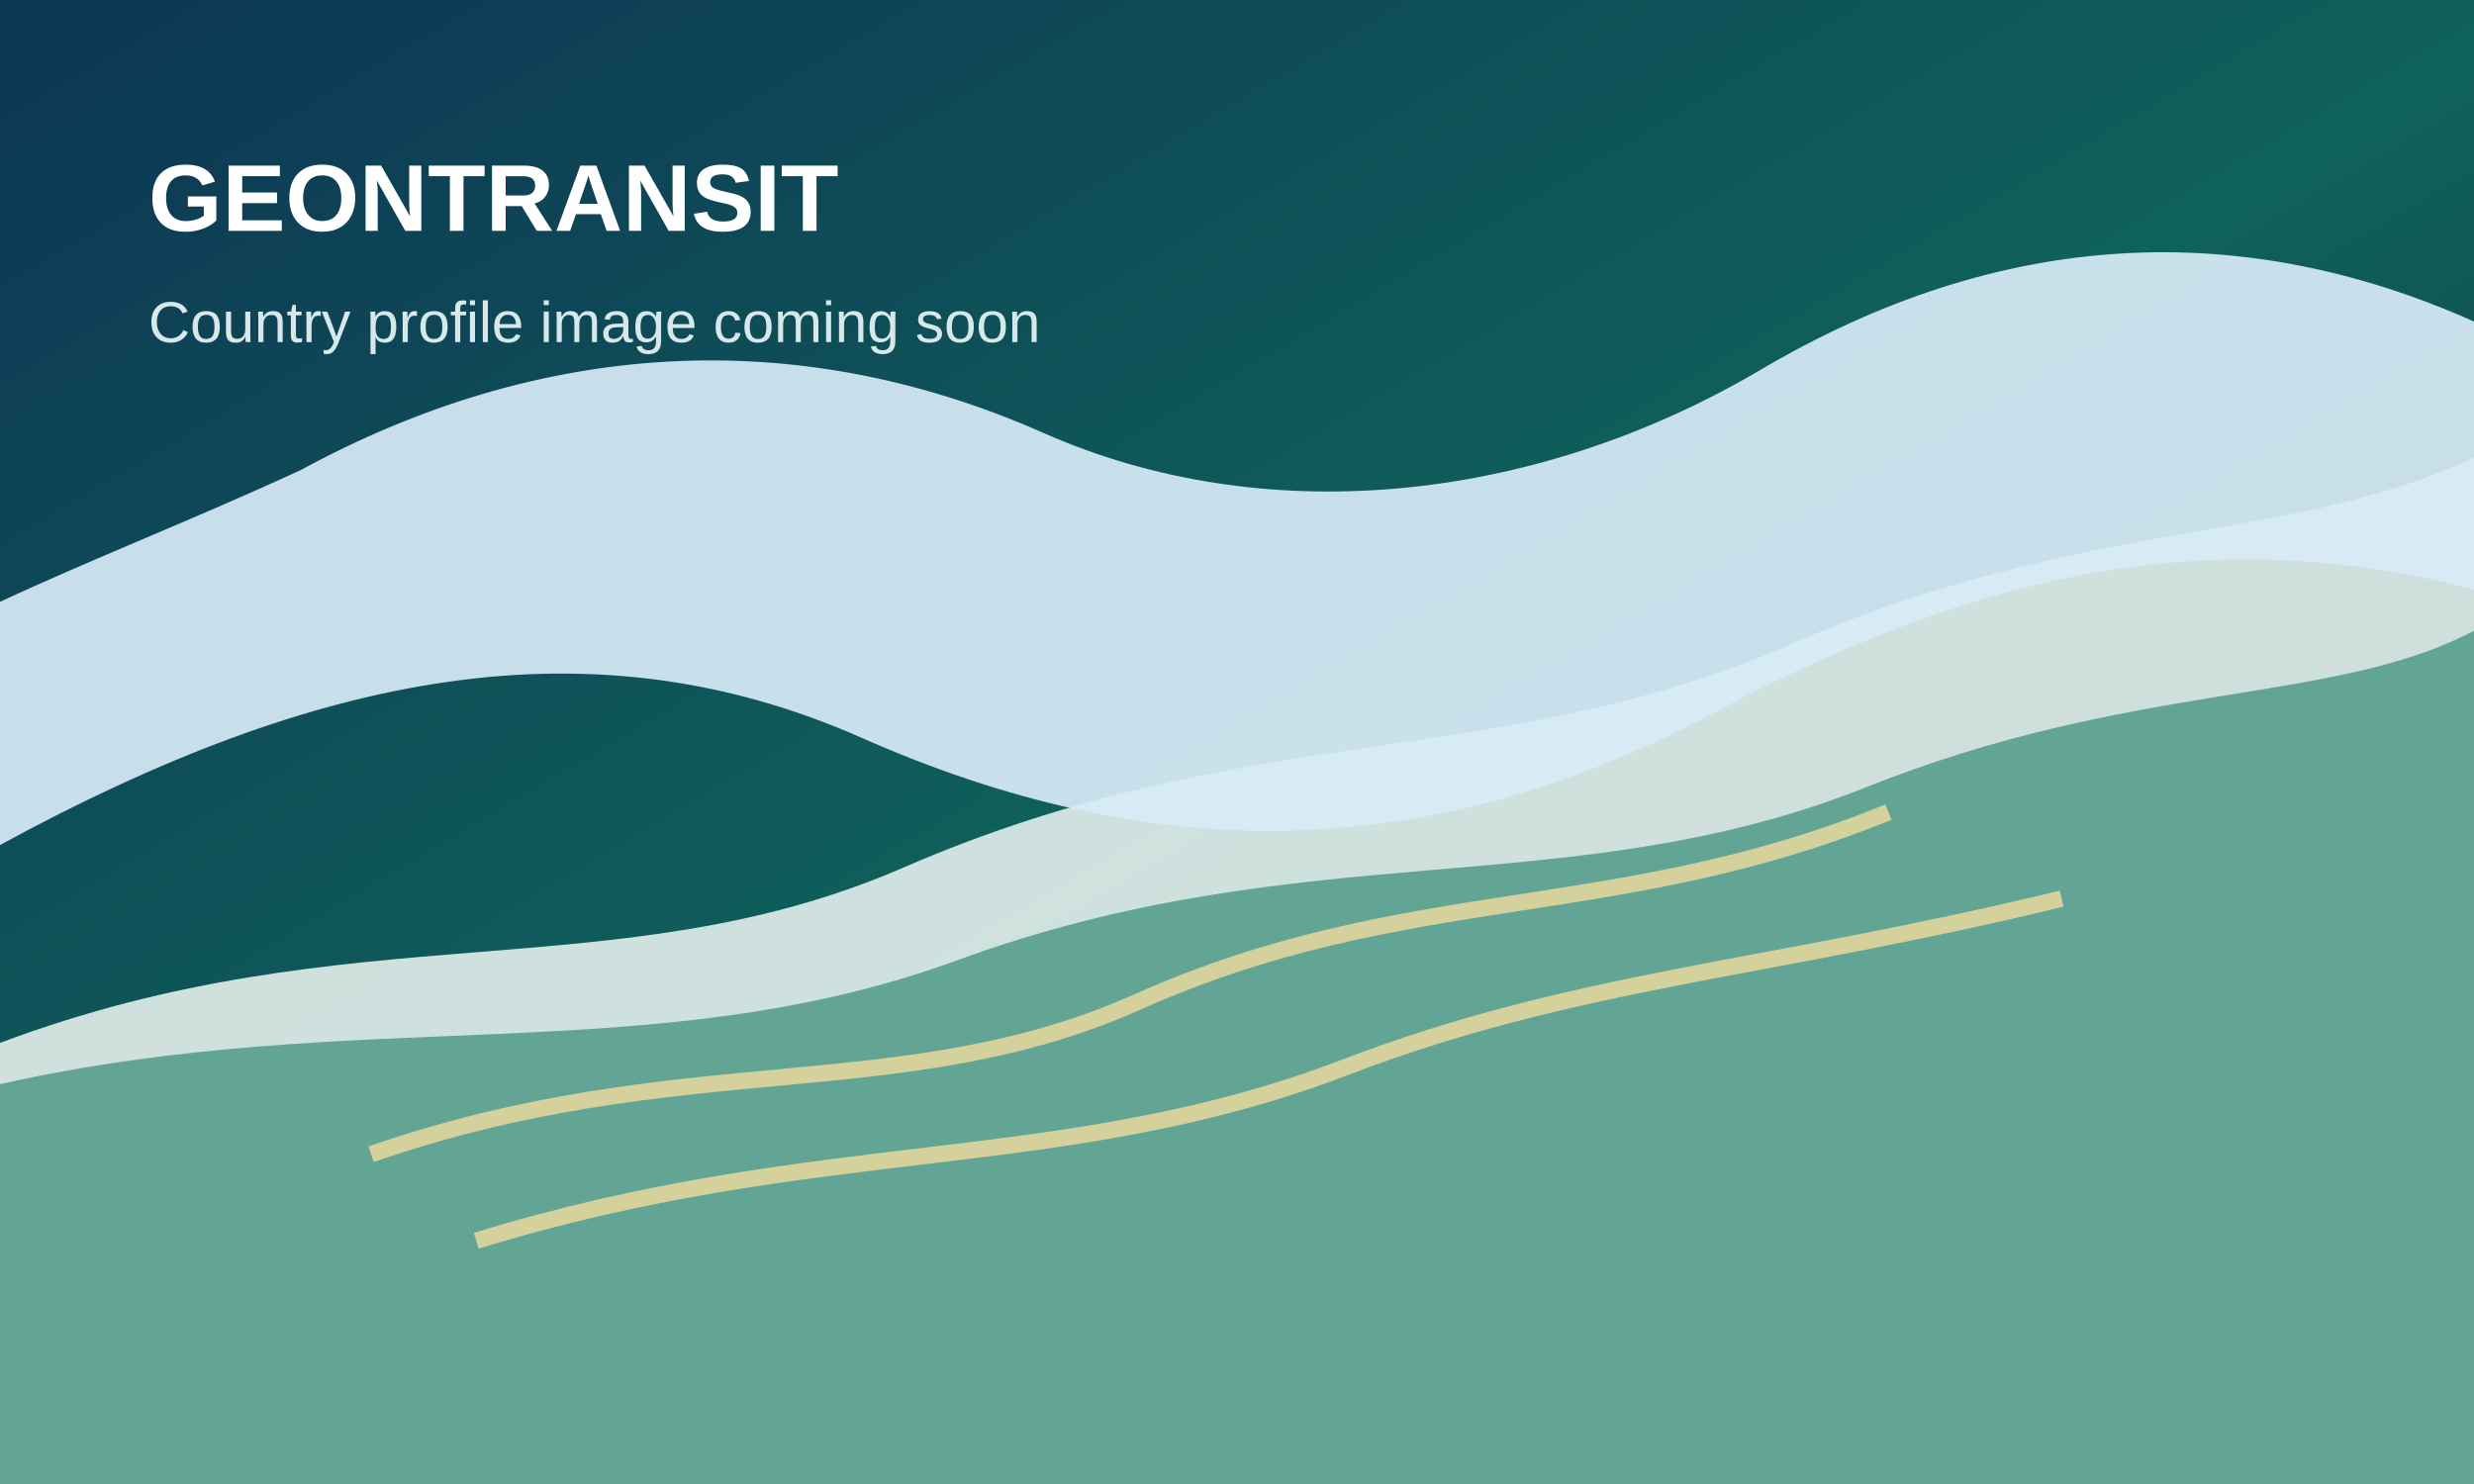
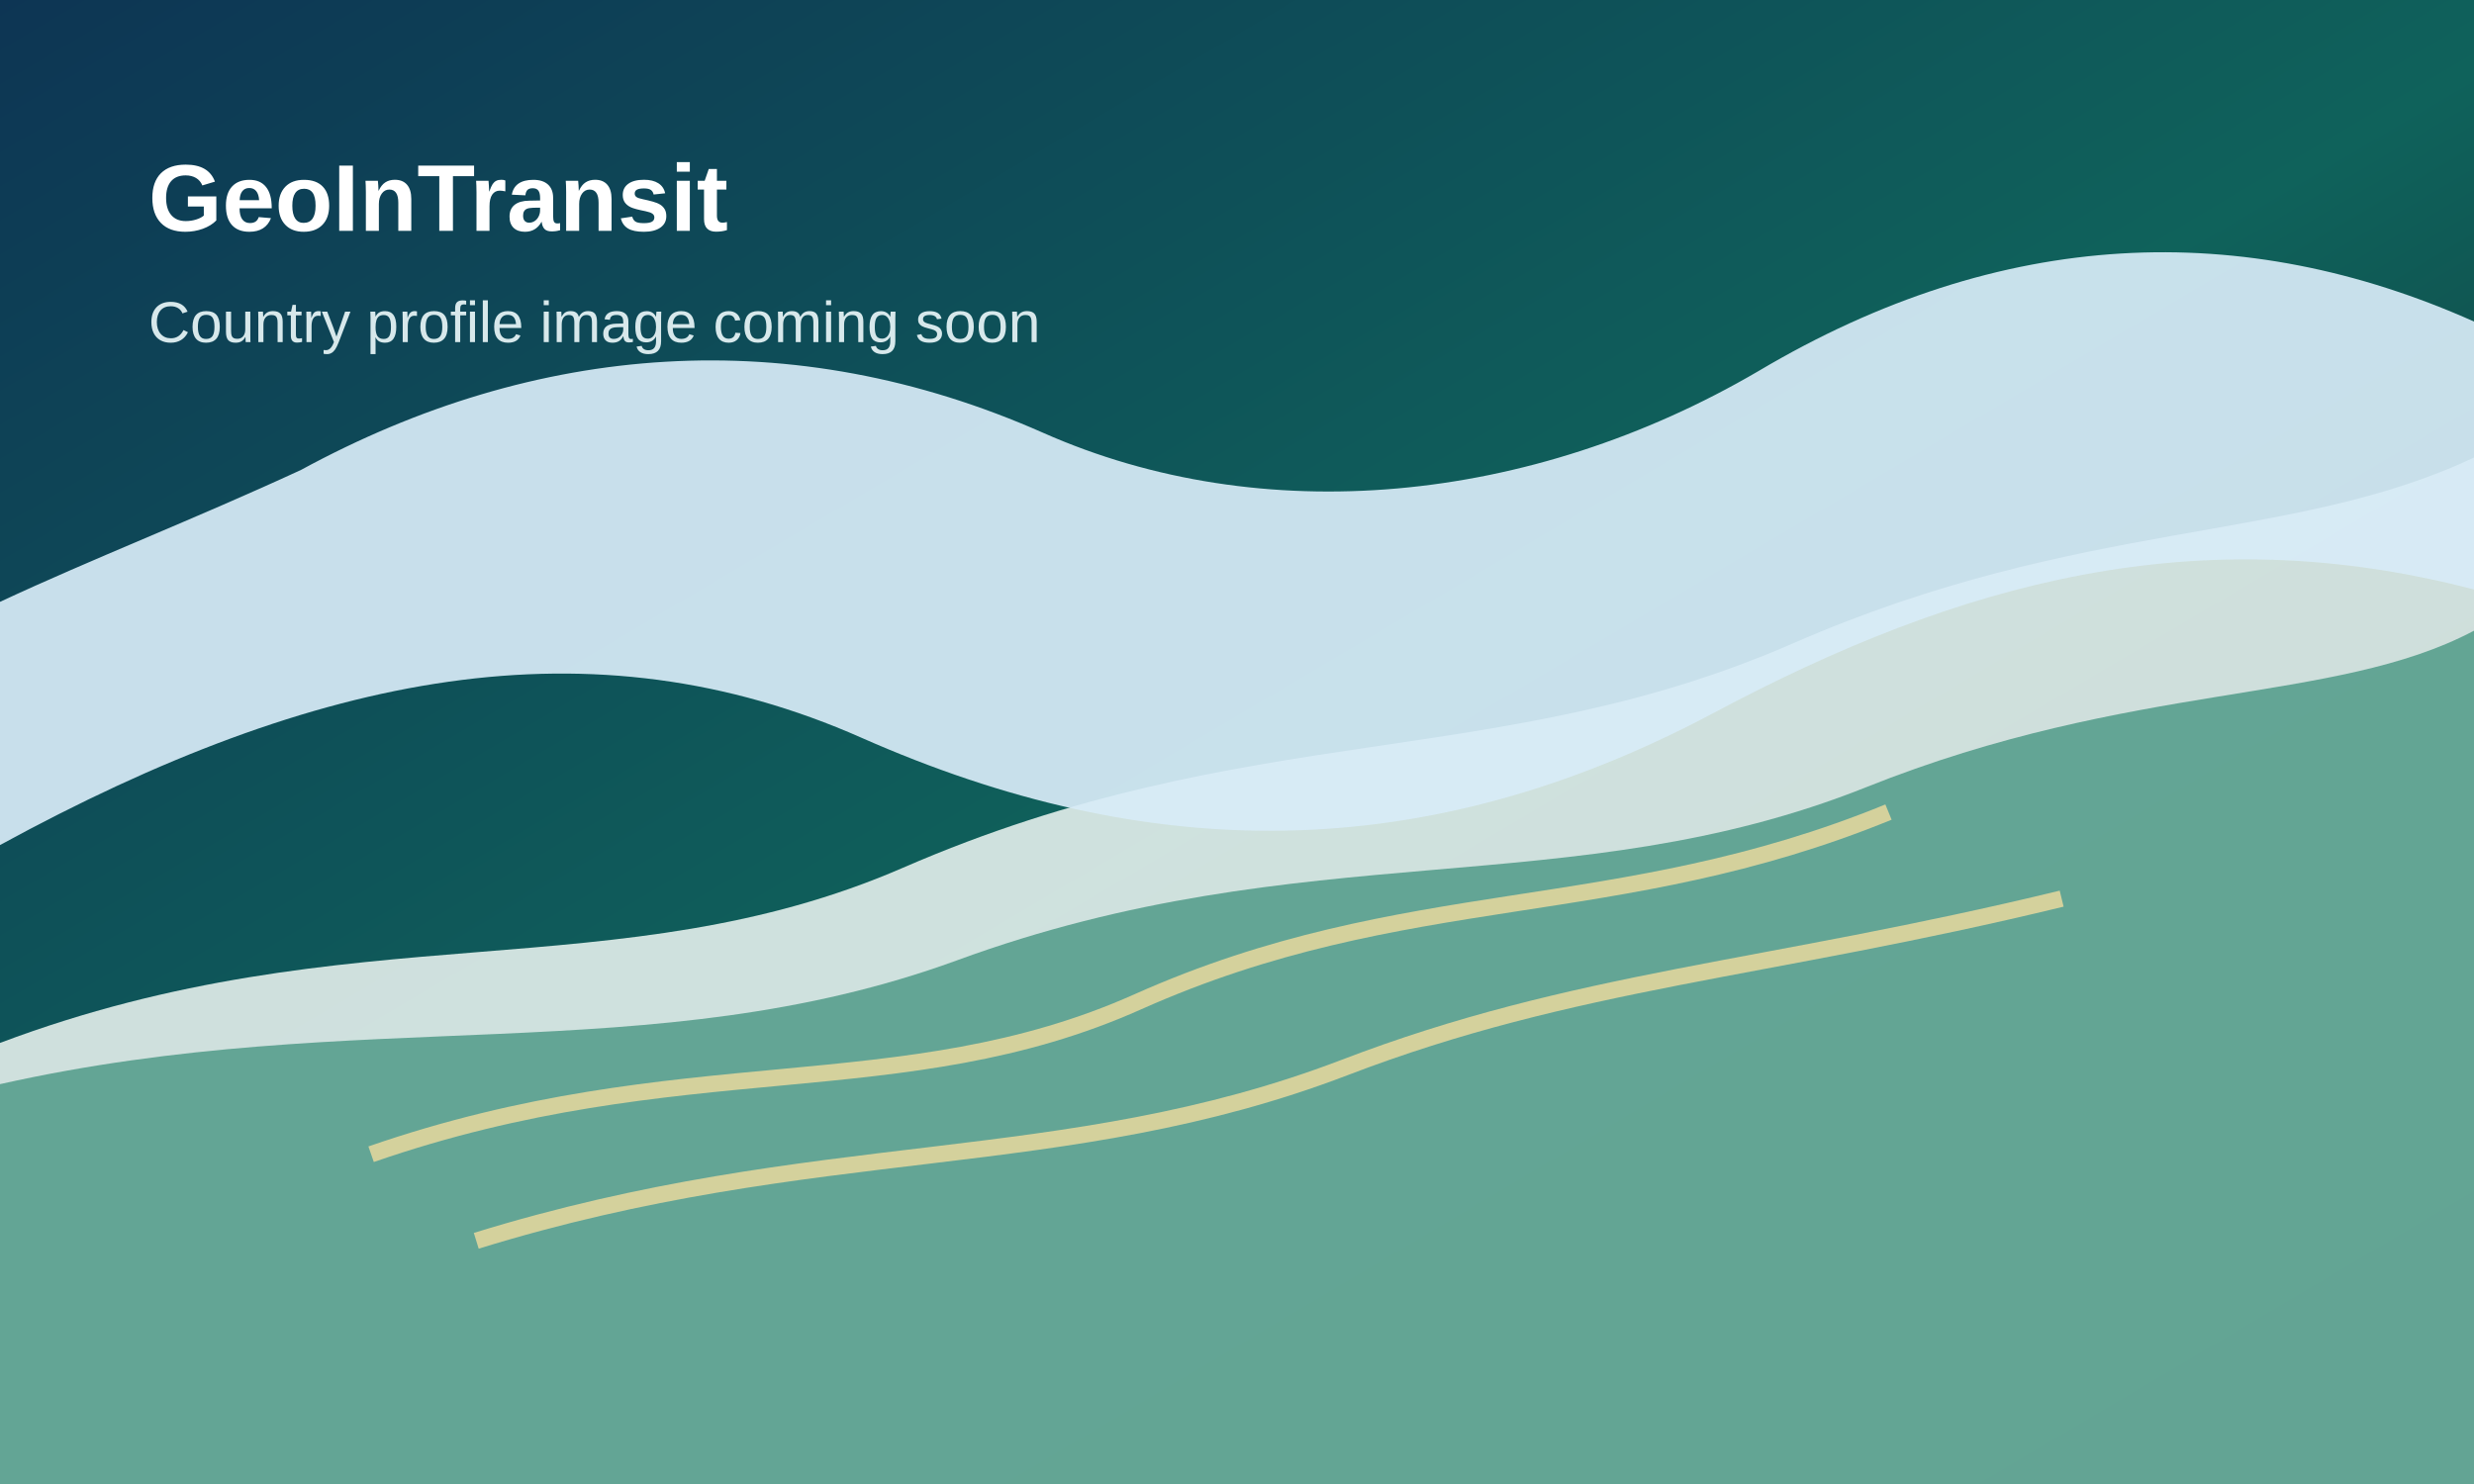
- <svg xmlns="http://www.w3.org/2000/svg" viewBox="0 0 1200 720" role="img" aria-label="GEONTRANSIT profile placeholder">
+ <svg xmlns="http://www.w3.org/2000/svg" viewBox="0 0 1200 720" role="img" aria-label="GeoInTransit profile placeholder">
  <defs>
    <linearGradient id="g" x1="0" x2="1" y1="0" y2="1">
      <stop offset="0" stop-color="#0d3554" />
      <stop offset=".52" stop-color="#0f625b" />
      <stop offset="1" stop-color="#13212b" />
    </linearGradient>
  </defs>
  <rect width="1200" height="720" fill="url(#g)" />
  <path d="M0 506 C170 442 300 481 438 421 C606 348 726 375 870 312 C1010 251 1111 264 1200 222 L1200 720 L0 720Z" fill="#e8f3ef" opacity=".88" />
  <path d="M0 526 C174 487 316 520 464 466 C633 404 762 439 905 382 C1035 330 1132 342 1200 306 L1200 720 L0 720Z" fill="#4f9a87" opacity=".84" />
  <path d="M146 228 C260 166 384 156 506 210 C612 257 742 245 853 180 C971 110 1088 106 1200 156 L1200 286 C1066 251 951 282 831 346 C690 421 556 419 418 358 C287 300 154 326 0 410 L0 292 C45 271 94 252 146 228Z" fill="#d8ecf7" opacity=".92" />
  <g fill="none" stroke="#ffe2a0" stroke-width="8" opacity=".72">
    <path d="M180 560 C330 508 438 537 552 486 C682 428 784 448 916 394" />
    <path d="M231 602 C396 551 516 570 652 518 C764 475 856 471 1000 436" />
  </g>
-   <text x="72" y="112" fill="#ffffff" font-family="Arial, sans-serif" font-size="46" font-weight="800">GEONTRANSIT</text>
+   <text x="72" y="112" fill="#ffffff" font-family="Arial, sans-serif" font-size="46" font-weight="800">GeoInTransit</text>
  <text x="72" y="166" fill="#d7e8eb" font-family="Arial, sans-serif" font-size="28">Country profile image coming soon</text>
</svg>
